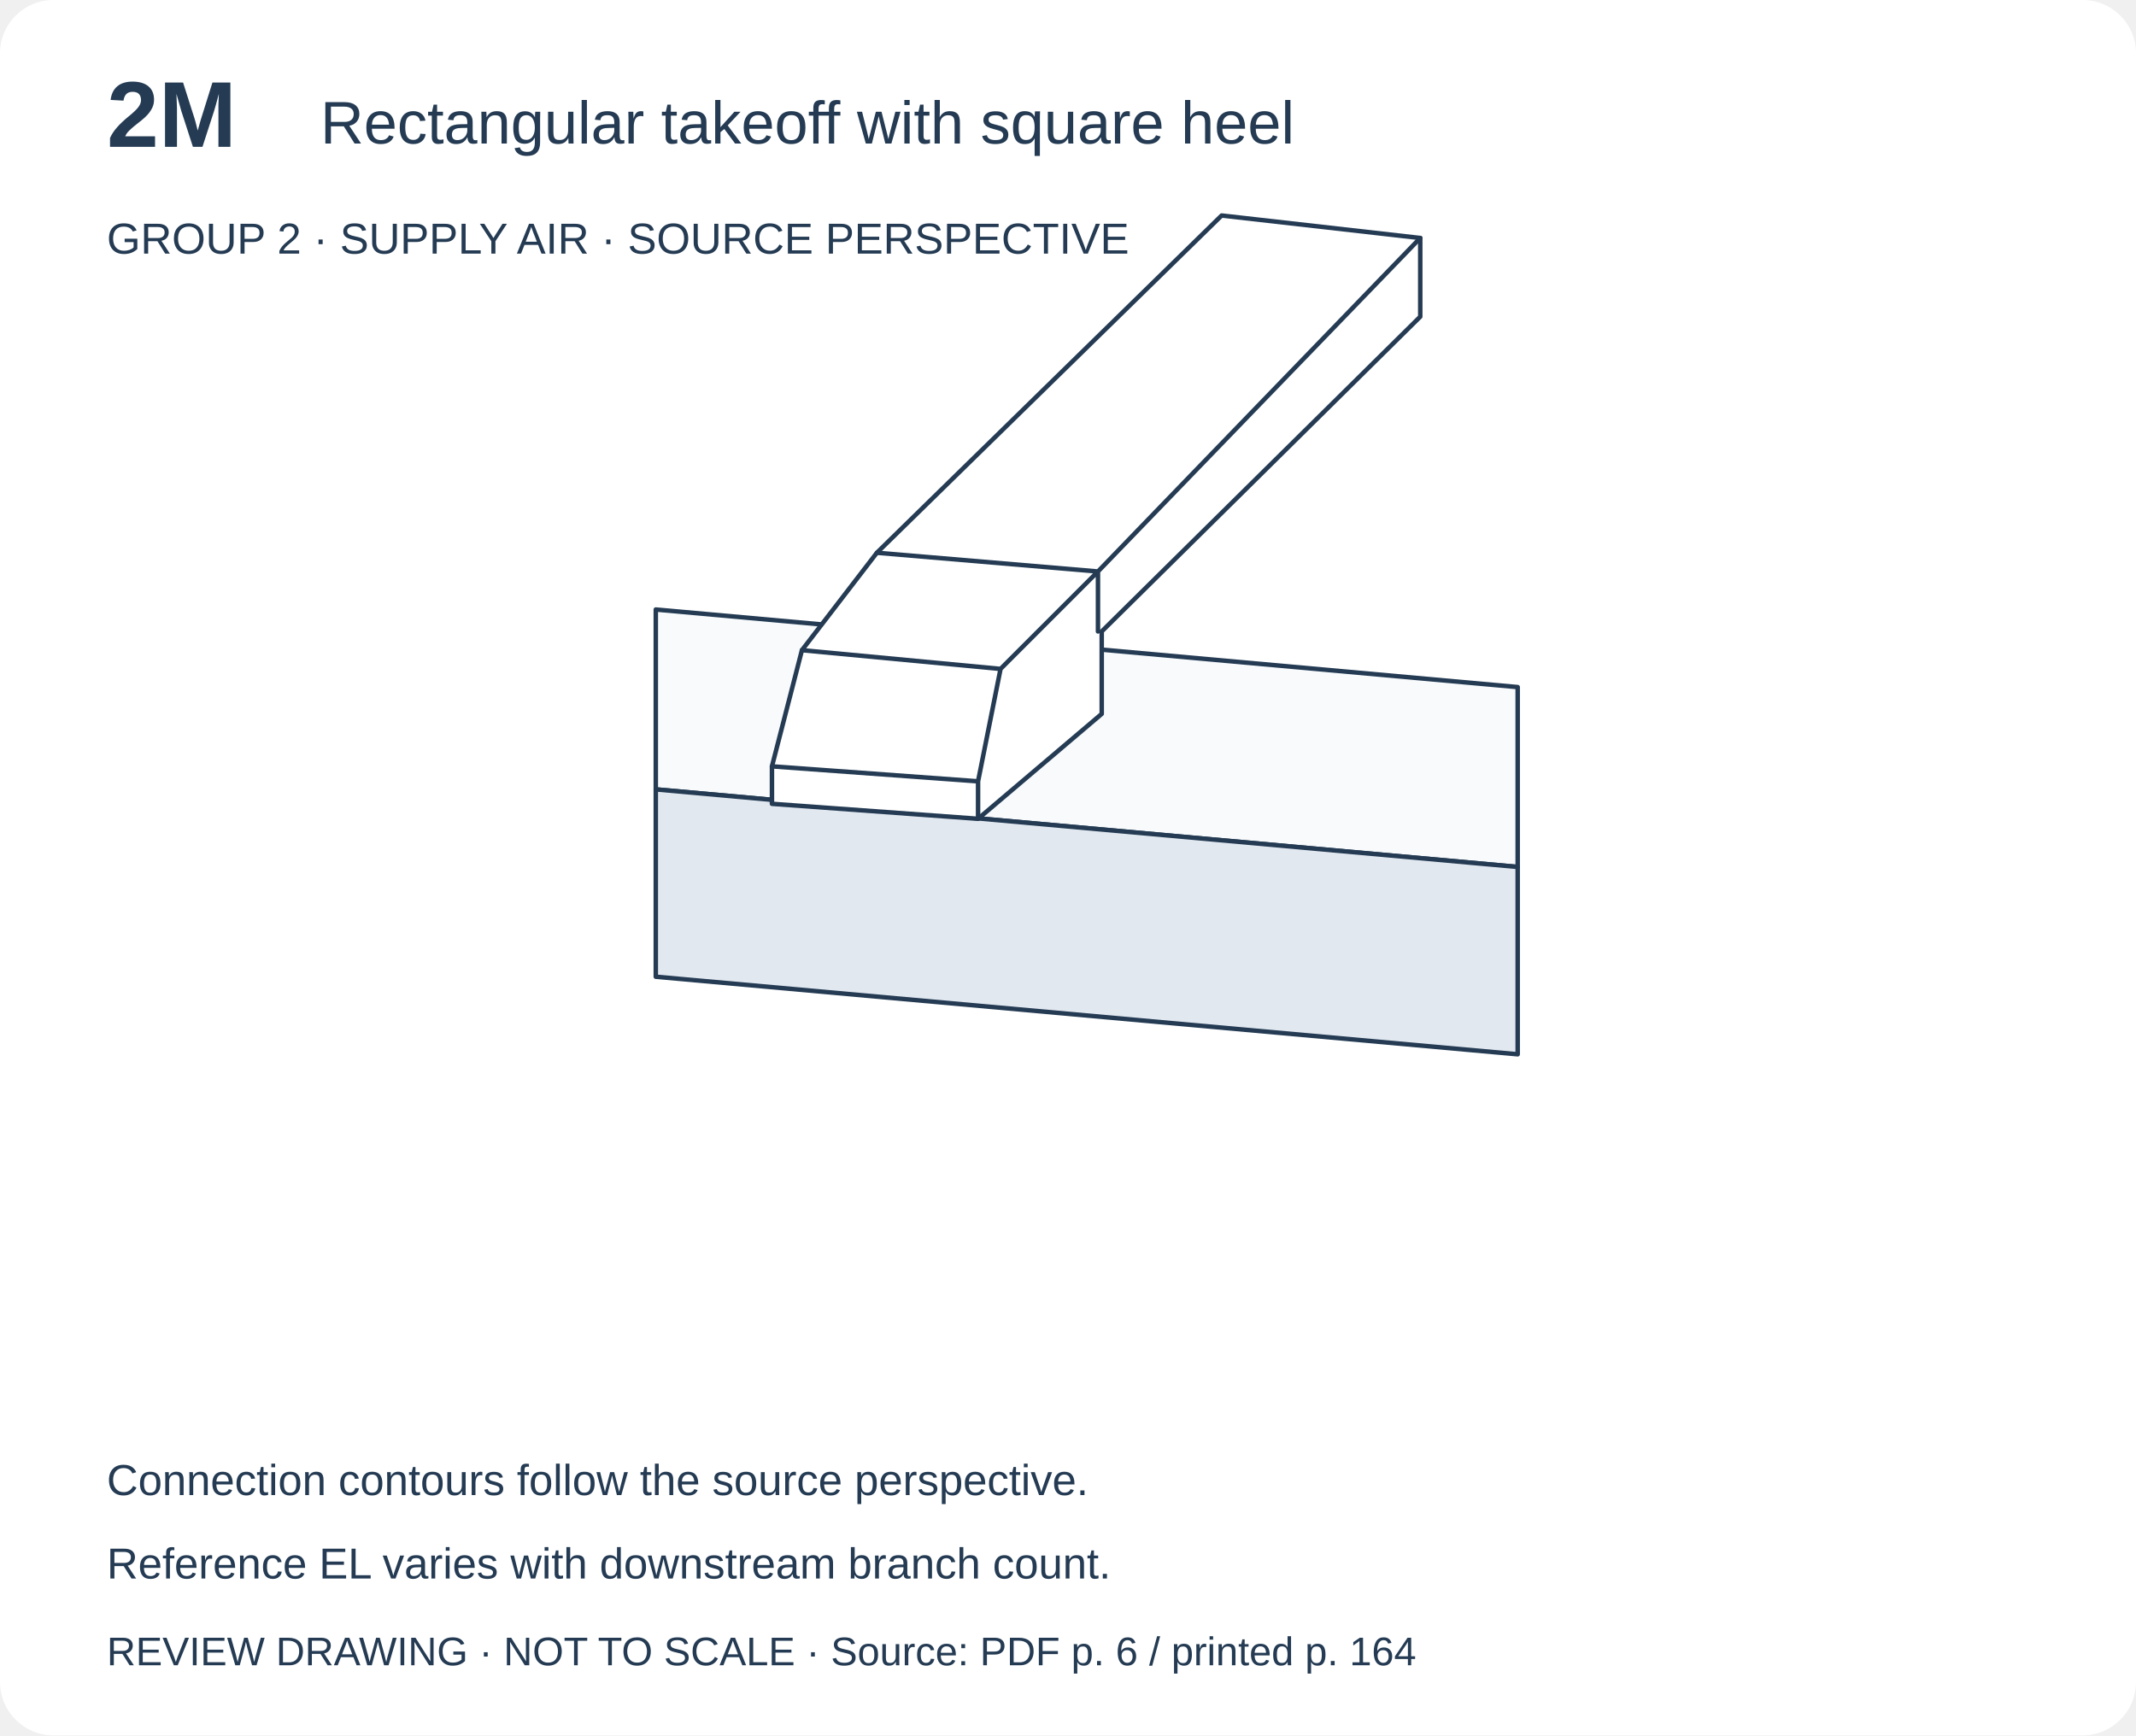
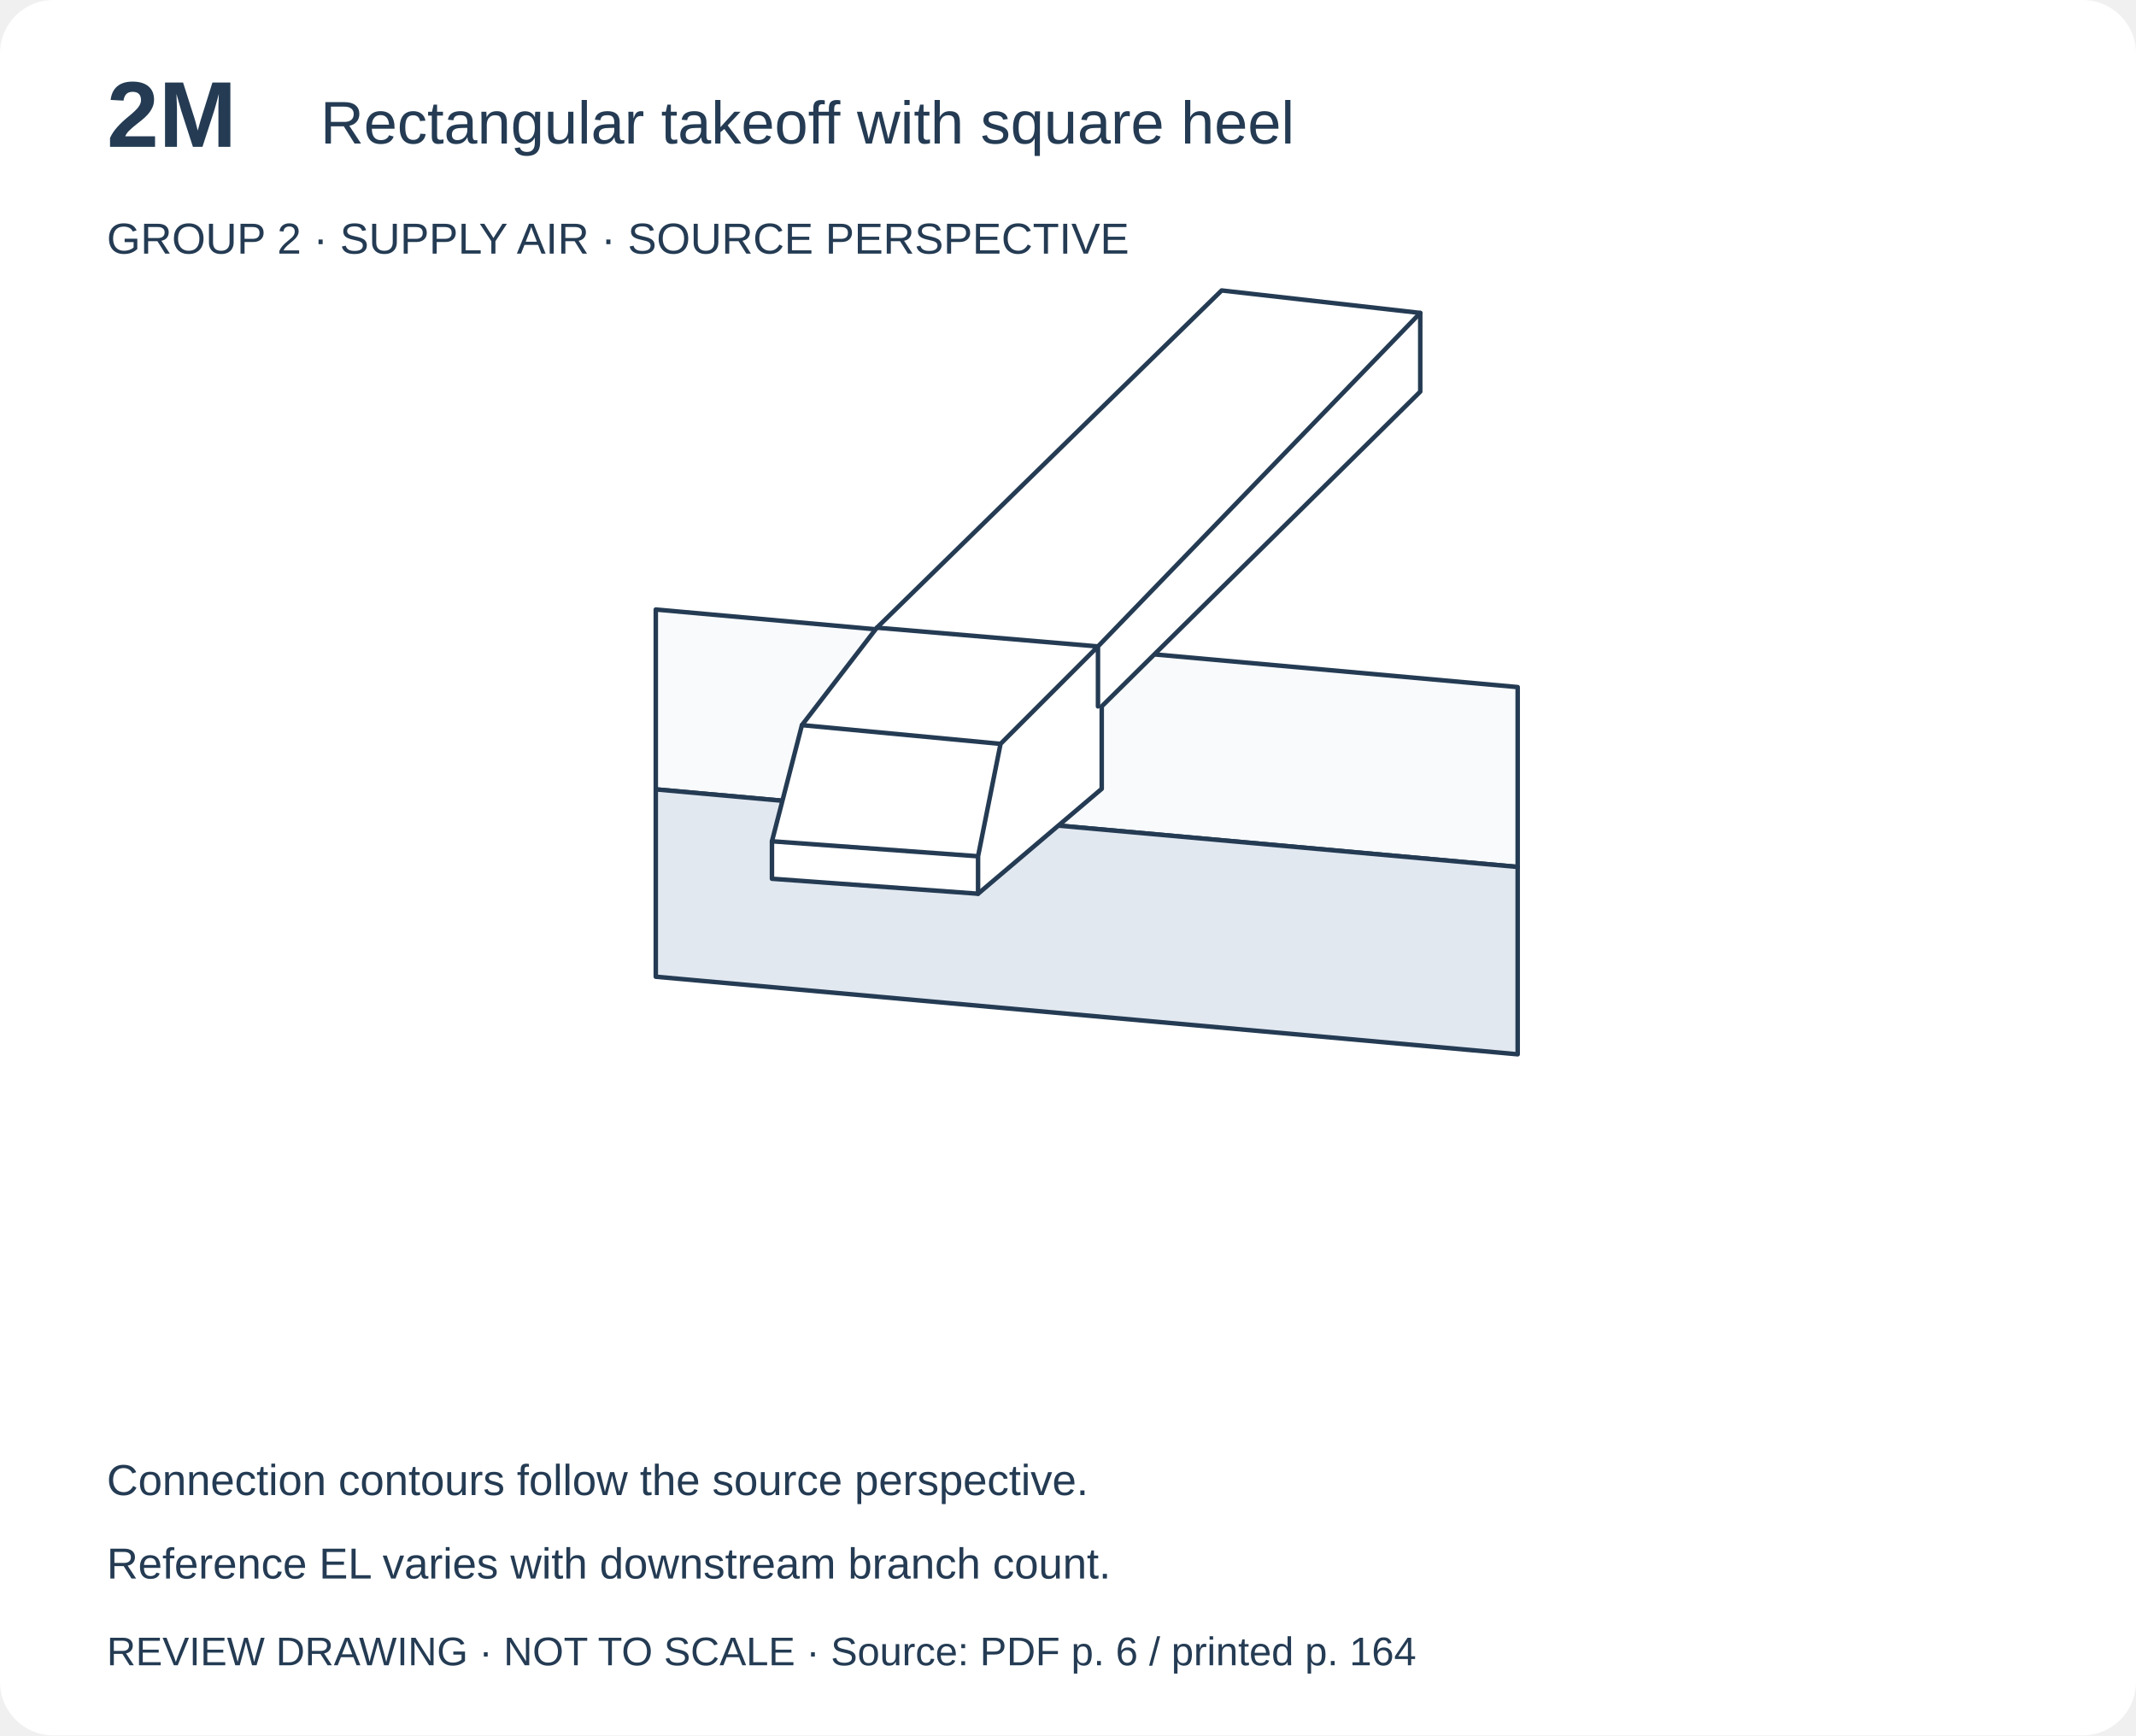
<svg xmlns="http://www.w3.org/2000/svg" width="640" height="520" viewBox="0 0 640 520" role="img" aria-labelledby="title desc">
  <style>text{font-family:Arial,sans-serif;fill:#243b53}path,ellipse{stroke-linecap:round;stroke-linejoin:round}</style>
  <rect width="640" height="520" rx="16" fill="white" />
  <text x="32" y="44" font-size="28" font-weight="700">2M</text>
  <text x="96" y="43" font-size="18">Rectangular takeoff with square heel</text>
  <text x="32" y="76" font-size="13">GROUP 2 · SUPPLY AIR · SOURCE PERSPECTIVE</text>
  <g transform="translate(179.6491 105) scale(1.122807) translate(-620 -290)" fill="none" stroke="#243b53" stroke-width="1.2">
    <path d="M635 359.15L865 379.85L865 427.85L635 407.15Z" fill="#f8fafc" />
    <path d="M635 407.15L865 427.85L865 477.85L635 457.15Z" fill="#e2e8f0" />
-     <g transform="translate(0 -55)">
+     <g transform="translate(0 -35)">
      <path d="M666 456L674 425L694 399L786 309L839 315V336L754 420V442L721 470L666 466Z" fill="white" />
      <path d="M694 399L753 404L839 315M674 425L727 430L753 404V420M666 456L721 460L727 430M721 460V470" />
    </g>
  </g>
  <text x="32" y="448" font-size="13">Connection contours follow the source perspective.</text>
  <text x="32" y="473" font-size="13">Reference EL varies with downstream branch count.</text>
  <text x="32" y="499" font-size="12">REVIEW DRAWING · NOT TO SCALE · Source: PDF p. 6 / printed p. 164</text>
</svg>
